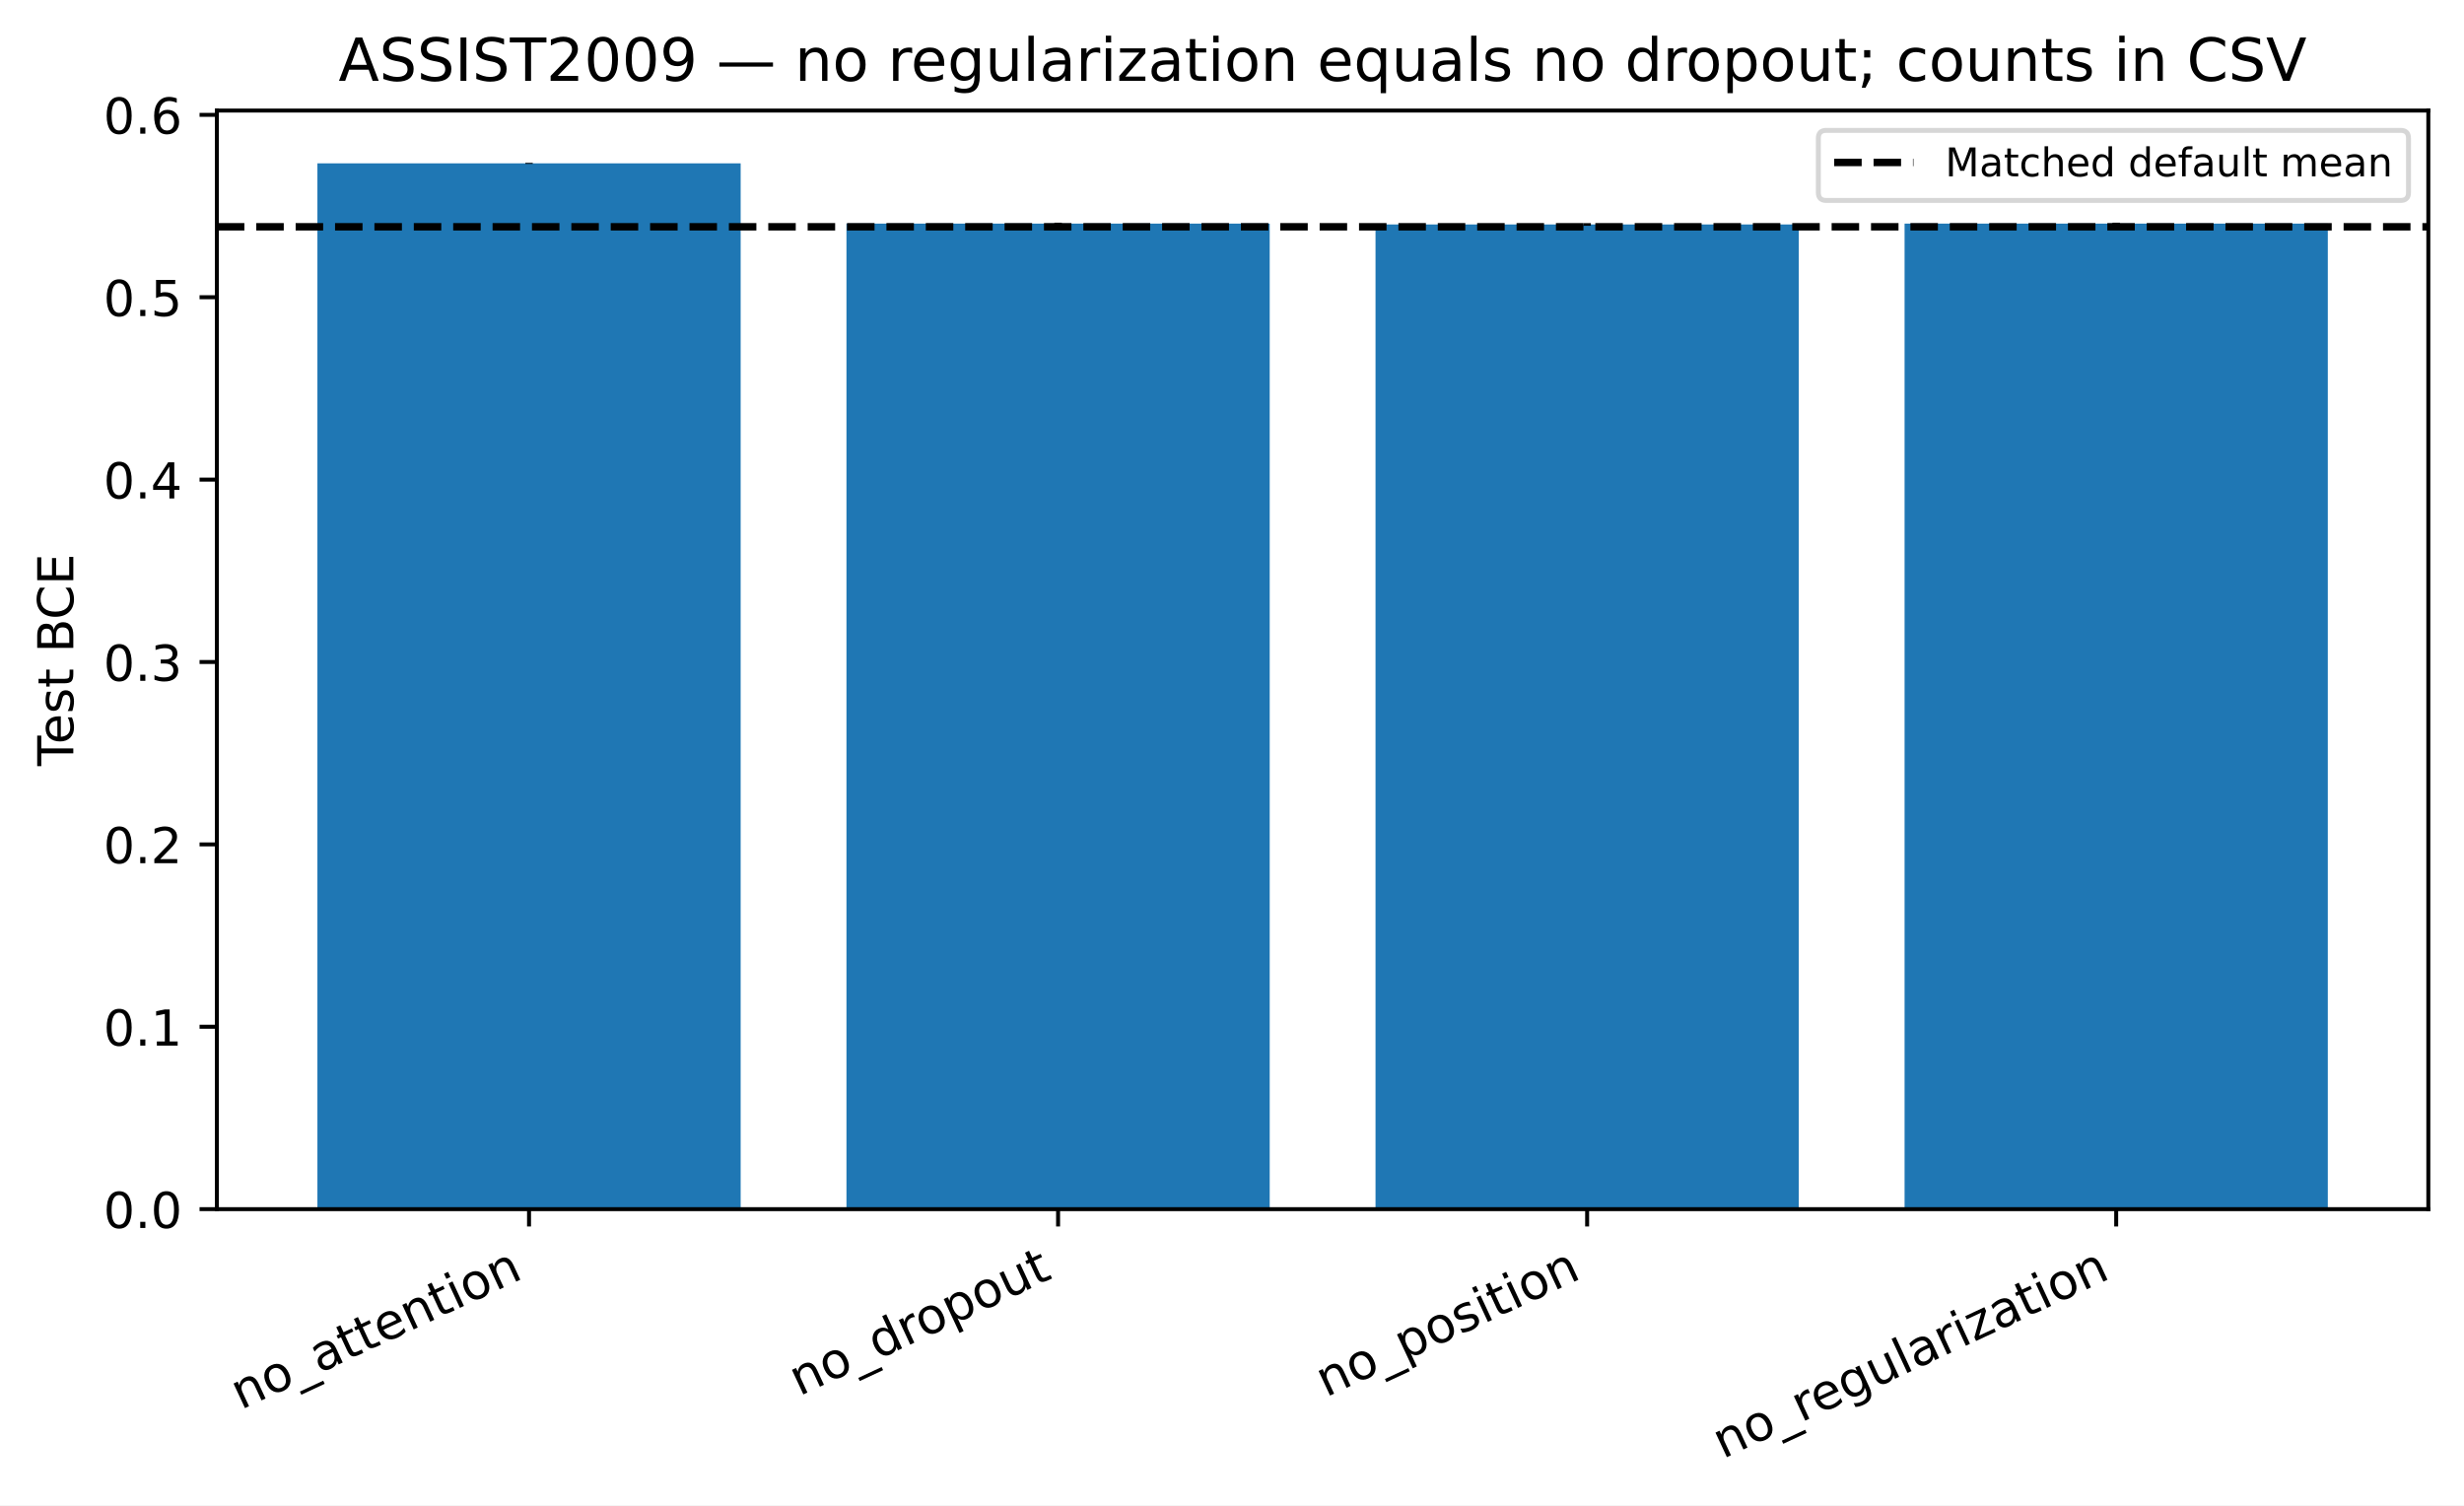
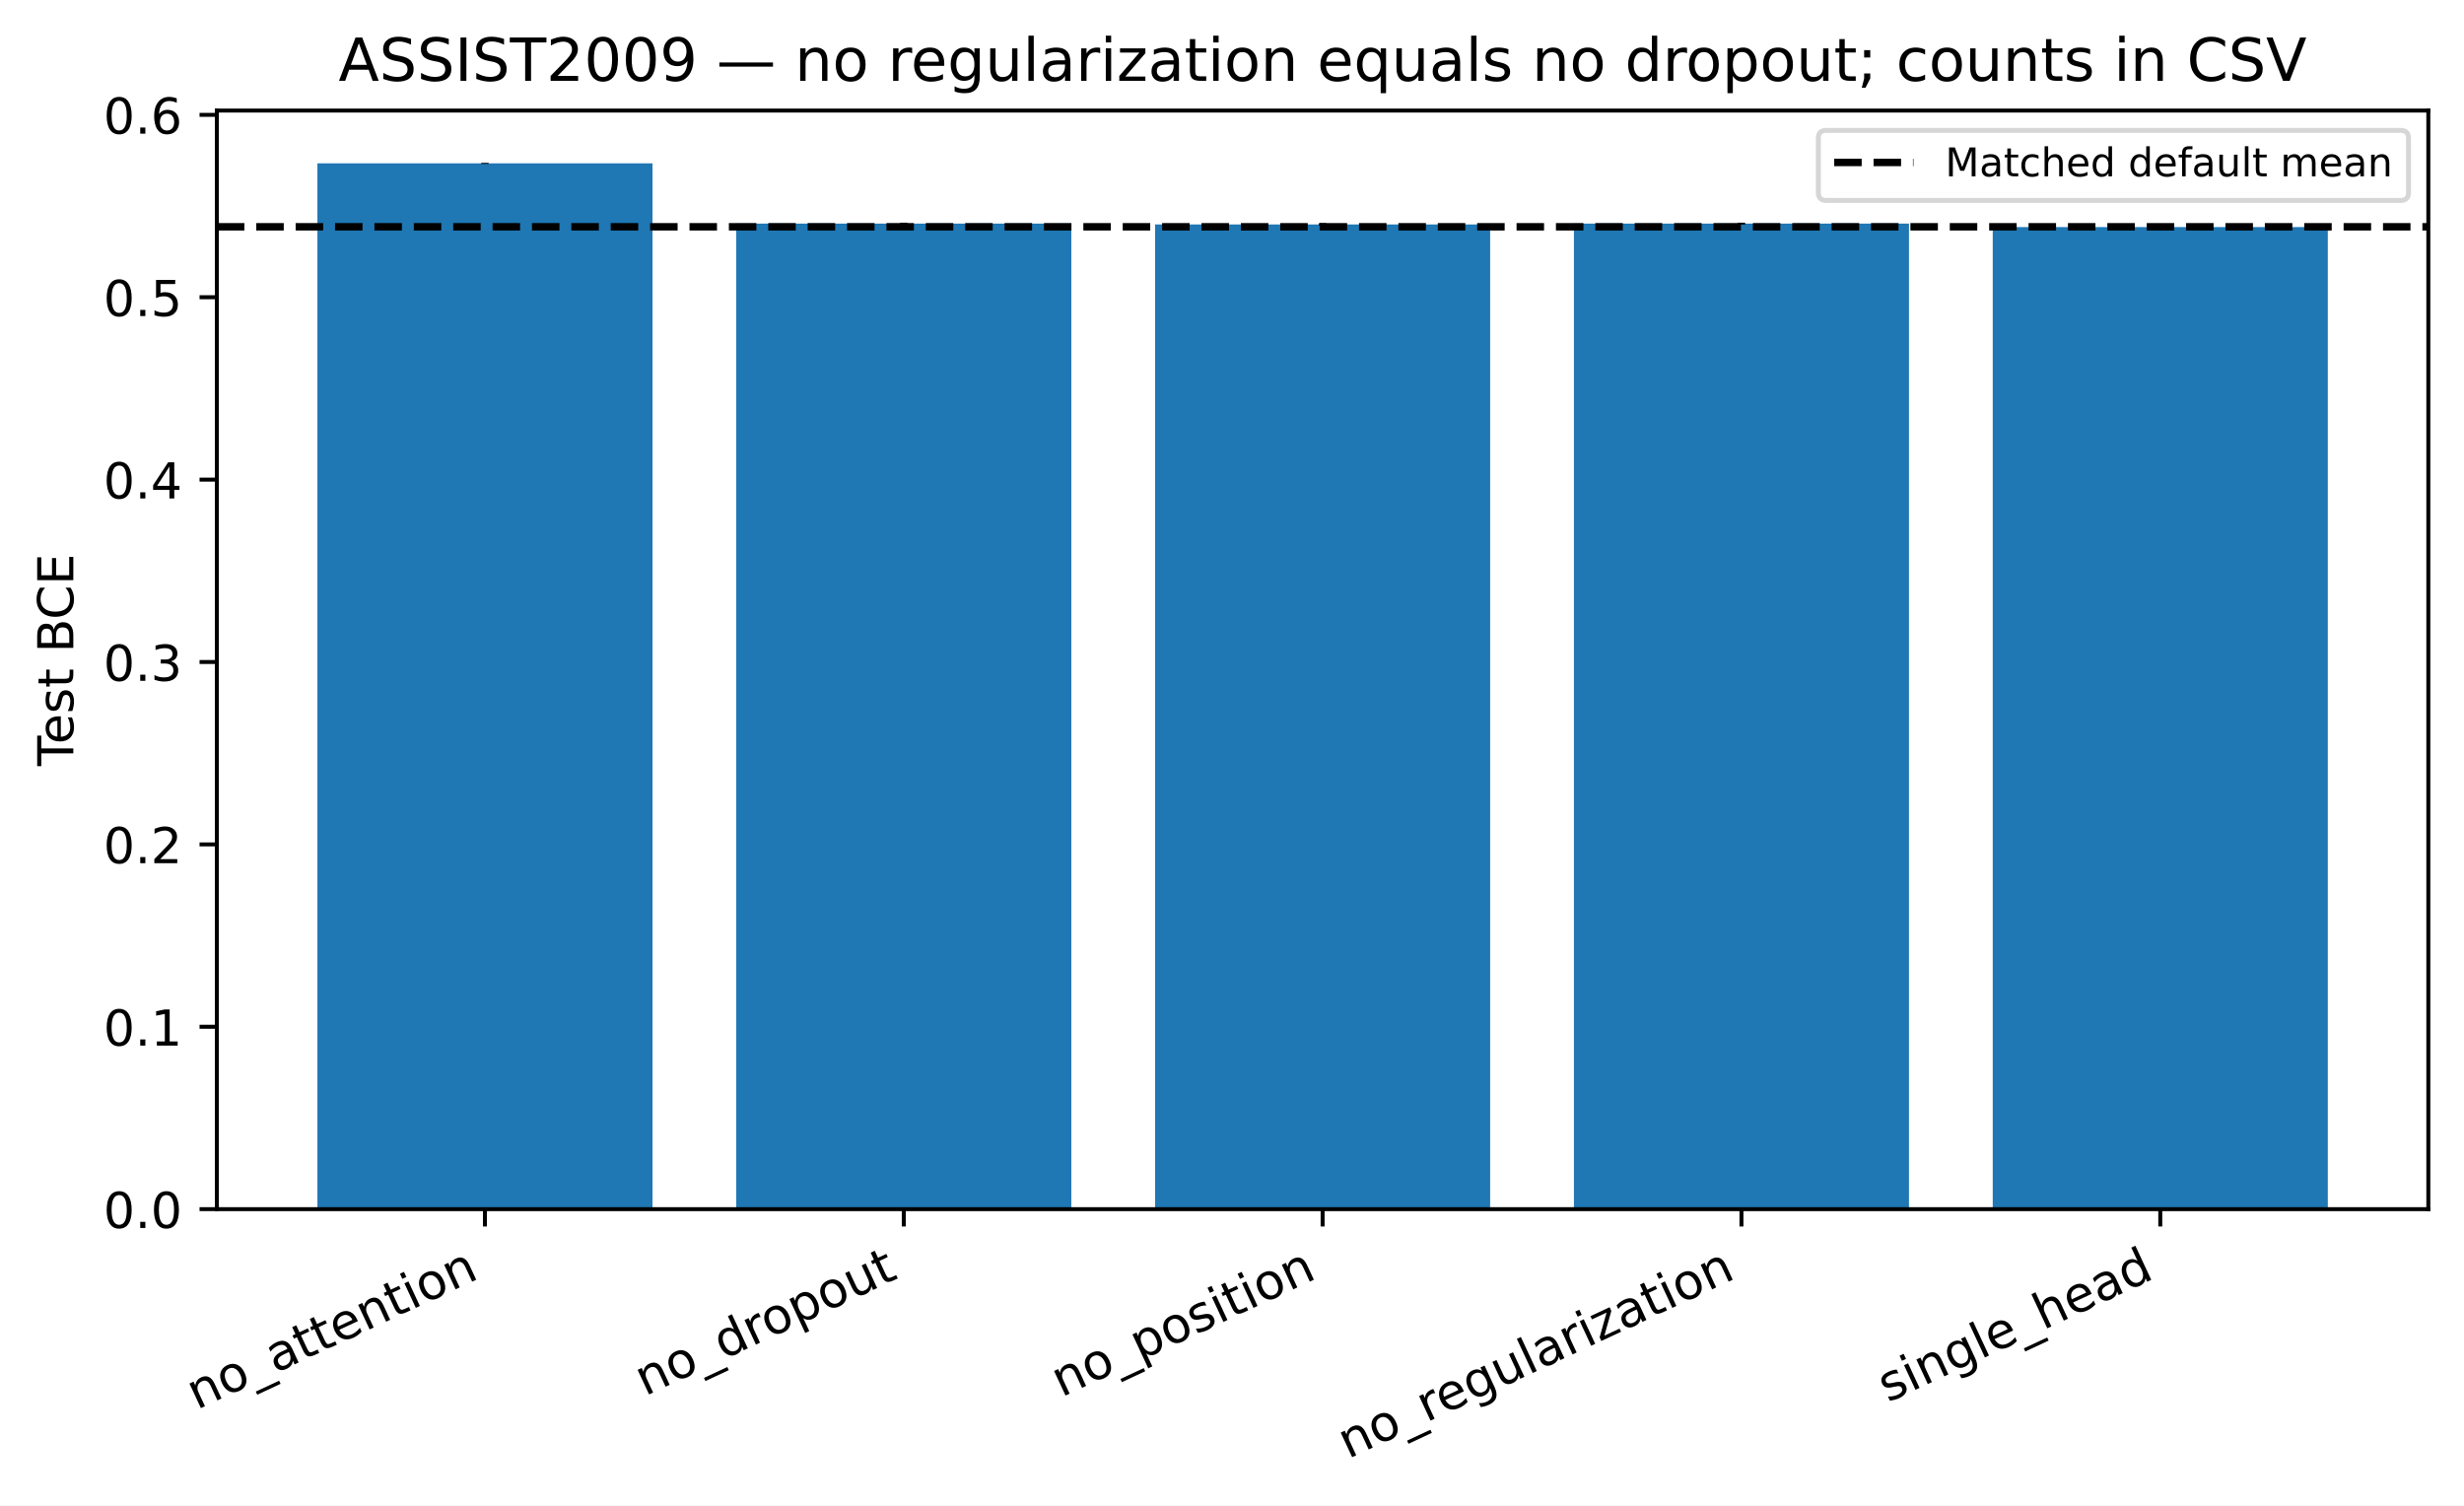
<svg xmlns="http://www.w3.org/2000/svg" xmlns:xlink="http://www.w3.org/1999/xlink" width="497.381pt" height="303.861pt" viewBox="0 0 497.381 303.861" version="1.1">
  <defs>
    <style type="text/css">*{stroke-linejoin: round; stroke-linecap: butt}</style>
  </defs>
  <g id="figure_1">
    <g id="patch_1">
      <path d="M 0 303.861  L 497.381 303.861  L 497.381 0  L 0 0  z " style="fill: #ffffff" />
    </g>
    <g id="axes_1">
      <g id="patch_2">
        <path d="M 43.781 244.078  L 490.181 244.078  L 490.181 22.318  L 43.781 22.318  z " style="fill: #ffffff" />
      </g>
      <g id="patch_3">
-         <path d="M 64.072 244.078  L 149.508 244.078  L 149.508 32.977  L 64.072 32.977  z " clip-path="url(#p33a4179ce0)" style="fill: #1f77b4" />
+         <path d="M 64.072 244.078  L 131.709 244.078  L 131.709 32.977  L 64.072 32.977  z " clip-path="url(#p3f4af7d27f)" style="fill: #1f77b4" />
      </g>
      <g id="patch_4">
-         <path d="M 170.866 244.078  L 256.302 244.078  L 256.302 45.142  L 170.866 45.142  z " clip-path="url(#p33a4179ce0)" style="fill: #1f77b4" />
+         <path d="M 148.618 244.078  L 216.254 244.078  L 216.254 45.142  L 148.618 45.142  z " clip-path="url(#p3f4af7d27f)" style="fill: #1f77b4" />
      </g>
      <g id="patch_5">
-         <path d="M 277.661 244.078  L 363.096 244.078  L 363.096 45.308  L 277.661 45.308  z " clip-path="url(#p33a4179ce0)" style="fill: #1f77b4" />
+         <path d="M 233.163 244.078  L 300.799 244.078  L 300.799 45.308  L 233.163 45.308  z " clip-path="url(#p3f4af7d27f)" style="fill: #1f77b4" />
      </g>
      <g id="patch_6">
-         <path d="M 384.455 244.078  L 469.89 244.078  L 469.89 45.142  L 384.455 45.142  z " clip-path="url(#p33a4179ce0)" style="fill: #1f77b4" />
+         <path d="M 317.709 244.078  L 385.345 244.078  L 385.345 45.142  L 317.709 45.142  z " clip-path="url(#p3f4af7d27f)" style="fill: #1f77b4" />
+       </g>
+       <g id="patch_7">
+         <path d="M 402.254 244.078  L 469.89 244.078  L 469.89 45.837  L 402.254 45.837  z " clip-path="url(#p3f4af7d27f)" style="fill: #1f77b4" />
      </g>
      <g id="matplotlib.axis_1">
        <g id="xtick_1">
          <g id="line2d_1">
            <defs>
-               <path id="m34bb15cbe8" d="M 0 0  L 0 3.5  " style="stroke: #000000; stroke-width: 0.8" />
+               <path id="md84e31c996" d="M 0 0  L 0 3.5  " style="stroke: #000000; stroke-width: 0.8" />
            </defs>
            <g>
-               <use xlink:href="#m34bb15cbe8" x="106.79" y="244.078" style="stroke: #000000; stroke-width: 0.8" />
+               <use xlink:href="#md84e31c996" x="97.89" y="244.078" style="stroke: #000000; stroke-width: 0.8" />
            </g>
          </g>
          <g id="text_1">
-             <g transform="translate(48.63229 284.6193) rotate(-25) scale(0.1 -0.1)">
+             <g transform="translate(39.73277 284.6193) rotate(-25) scale(0.1 -0.1)">
              <defs>
                <path id="DejaVuSans-6e" d="M 3513 2113  L 3513 0  L 2938 0  L 2938 2094  Q 2938 2591 2744 2837  Q 2550 3084 2163 3084  Q 1697 3084 1428 2787  Q 1159 2491 1159 1978  L 1159 0  L 581 0  L 581 3500  L 1159 3500  L 1159 2956  Q 1366 3272 1645 3428  Q 1925 3584 2291 3584  Q 2894 3584 3203 3211  Q 3513 2838 3513 2113  z " transform="scale(0.015625)" />
                <path id="DejaVuSans-6f" d="M 1959 3097  Q 1497 3097 1228 2736  Q 959 2375 959 1747  Q 959 1119 1226 758  Q 1494 397 1959 397  Q 2419 397 2687 759  Q 2956 1122 2956 1747  Q 2956 2369 2687 2733  Q 2419 3097 1959 3097  z M 1959 3584  Q 2709 3584 3137 3096  Q 3566 2609 3566 1747  Q 3566 888 3137 398  Q 2709 -91 1959 -91  Q 1206 -91 779 398  Q 353 888 353 1747  Q 353 2609 779 3096  Q 1206 3584 1959 3584  z " transform="scale(0.015625)" />
                <path id="DejaVuSans-5f" d="M 3263 -1063  L 3263 -1509  L -63 -1509  L -63 -1063  L 3263 -1063  z " transform="scale(0.015625)" />
                <path id="DejaVuSans-61" d="M 2194 1759  Q 1497 1759 1228 1600  Q 959 1441 959 1056  Q 959 750 1161 570  Q 1363 391 1709 391  Q 2188 391 2477 730  Q 2766 1069 2766 1631  L 2766 1759  L 2194 1759  z M 3341 1997  L 3341 0  L 2766 0  L 2766 531  Q 2569 213 2275 61  Q 1981 -91 1556 -91  Q 1019 -91 701 211  Q 384 513 384 1019  Q 384 1609 779 1909  Q 1175 2209 1959 2209  L 2766 2209  L 2766 2266  Q 2766 2663 2505 2880  Q 2244 3097 1772 3097  Q 1472 3097 1187 3025  Q 903 2953 641 2809  L 641 3341  Q 956 3463 1253 3523  Q 1550 3584 1831 3584  Q 2591 3584 2966 3190  Q 3341 2797 3341 1997  z " transform="scale(0.015625)" />
                <path id="DejaVuSans-74" d="M 1172 4494  L 1172 3500  L 2356 3500  L 2356 3053  L 1172 3053  L 1172 1153  Q 1172 725 1289 603  Q 1406 481 1766 481  L 2356 481  L 2356 0  L 1766 0  Q 1100 0 847 248  Q 594 497 594 1153  L 594 3053  L 172 3053  L 172 3500  L 594 3500  L 594 4494  L 1172 4494  z " transform="scale(0.015625)" />
                <path id="DejaVuSans-65" d="M 3597 1894  L 3597 1613  L 953 1613  Q 991 1019 1311 708  Q 1631 397 2203 397  Q 2534 397 2845 478  Q 3156 559 3463 722  L 3463 178  Q 3153 47 2828 -22  Q 2503 -91 2169 -91  Q 1331 -91 842 396  Q 353 884 353 1716  Q 353 2575 817 3079  Q 1281 3584 2069 3584  Q 2775 3584 3186 3129  Q 3597 2675 3597 1894  z M 3022 2063  Q 3016 2534 2758 2815  Q 2500 3097 2075 3097  Q 1594 3097 1305 2825  Q 1016 2553 972 2059  L 3022 2063  z " transform="scale(0.015625)" />
                <path id="DejaVuSans-69" d="M 603 3500  L 1178 3500  L 1178 0  L 603 0  L 603 3500  z M 603 4863  L 1178 4863  L 1178 4134  L 603 4134  L 603 4863  z " transform="scale(0.015625)" />
              </defs>
              <use xlink:href="#DejaVuSans-6e" />
              <use xlink:href="#DejaVuSans-6f" x="63.379" />
              <use xlink:href="#DejaVuSans-5f" x="124.561" />
              <use xlink:href="#DejaVuSans-61" x="174.561" />
              <use xlink:href="#DejaVuSans-74" x="235.84" />
              <use xlink:href="#DejaVuSans-74" x="275.049" />
              <use xlink:href="#DejaVuSans-65" x="314.258" />
              <use xlink:href="#DejaVuSans-6e" x="375.781" />
              <use xlink:href="#DejaVuSans-74" x="439.16" />
              <use xlink:href="#DejaVuSans-69" x="478.369" />
              <use xlink:href="#DejaVuSans-6f" x="506.152" />
              <use xlink:href="#DejaVuSans-6e" x="567.334" />
            </g>
          </g>
        </g>
        <g id="xtick_2">
          <g id="line2d_2">
            <g>
-               <use xlink:href="#m34bb15cbe8" x="213.584" y="244.078" style="stroke: #000000; stroke-width: 0.8" />
+               <use xlink:href="#md84e31c996" x="182.436" y="244.078" style="stroke: #000000; stroke-width: 0.8" />
            </g>
          </g>
          <g id="text_2">
-             <g transform="translate(161.3501 281.8571) rotate(-25) scale(0.1 -0.1)">
+             <g transform="translate(130.2018 281.8571) rotate(-25) scale(0.1 -0.1)">
              <defs>
                <path id="DejaVuSans-64" d="M 2906 2969  L 2906 4863  L 3481 4863  L 3481 0  L 2906 0  L 2906 525  Q 2725 213 2448 61  Q 2172 -91 1784 -91  Q 1150 -91 751 415  Q 353 922 353 1747  Q 353 2572 751 3078  Q 1150 3584 1784 3584  Q 2172 3584 2448 3432  Q 2725 3281 2906 2969  z M 947 1747  Q 947 1113 1208 752  Q 1469 391 1925 391  Q 2381 391 2643 752  Q 2906 1113 2906 1747  Q 2906 2381 2643 2742  Q 2381 3103 1925 3103  Q 1469 3103 1208 2742  Q 947 2381 947 1747  z " transform="scale(0.015625)" />
                <path id="DejaVuSans-72" d="M 2631 2963  Q 2534 3019 2420 3045  Q 2306 3072 2169 3072  Q 1681 3072 1420 2755  Q 1159 2438 1159 1844  L 1159 0  L 581 0  L 581 3500  L 1159 3500  L 1159 2956  Q 1341 3275 1631 3429  Q 1922 3584 2338 3584  Q 2397 3584 2469 3576  Q 2541 3569 2628 3553  L 2631 2963  z " transform="scale(0.015625)" />
                <path id="DejaVuSans-70" d="M 1159 525  L 1159 -1331  L 581 -1331  L 581 3500  L 1159 3500  L 1159 2969  Q 1341 3281 1617 3432  Q 1894 3584 2278 3584  Q 2916 3584 3314 3078  Q 3713 2572 3713 1747  Q 3713 922 3314 415  Q 2916 -91 2278 -91  Q 1894 -91 1617 61  Q 1341 213 1159 525  z M 3116 1747  Q 3116 2381 2855 2742  Q 2594 3103 2138 3103  Q 1681 3103 1420 2742  Q 1159 2381 1159 1747  Q 1159 1113 1420 752  Q 1681 391 2138 391  Q 2594 391 2855 752  Q 3116 1113 3116 1747  z " transform="scale(0.015625)" />
                <path id="DejaVuSans-75" d="M 544 1381  L 544 3500  L 1119 3500  L 1119 1403  Q 1119 906 1312 657  Q 1506 409 1894 409  Q 2359 409 2629 706  Q 2900 1003 2900 1516  L 2900 3500  L 3475 3500  L 3475 0  L 2900 0  L 2900 538  Q 2691 219 2414 64  Q 2138 -91 1772 -91  Q 1169 -91 856 284  Q 544 659 544 1381  z M 1991 3584  L 1991 3584  z " transform="scale(0.015625)" />
              </defs>
              <use xlink:href="#DejaVuSans-6e" />
              <use xlink:href="#DejaVuSans-6f" x="63.379" />
              <use xlink:href="#DejaVuSans-5f" x="124.561" />
              <use xlink:href="#DejaVuSans-64" x="174.561" />
              <use xlink:href="#DejaVuSans-72" x="238.037" />
              <use xlink:href="#DejaVuSans-6f" x="276.9" />
              <use xlink:href="#DejaVuSans-70" x="338.082" />
              <use xlink:href="#DejaVuSans-6f" x="401.559" />
              <use xlink:href="#DejaVuSans-75" x="462.74" />
              <use xlink:href="#DejaVuSans-74" x="526.119" />
            </g>
          </g>
        </g>
        <g id="xtick_3">
          <g id="line2d_3">
            <g>
-               <use xlink:href="#m34bb15cbe8" x="320.378" y="244.078" style="stroke: #000000; stroke-width: 0.8" />
+               <use xlink:href="#md84e31c996" x="266.981" y="244.078" style="stroke: #000000; stroke-width: 0.8" />
            </g>
          </g>
          <g id="text_3">
-             <g transform="translate(267.6629 282.0816) rotate(-25) scale(0.1 -0.1)">
+             <g transform="translate(214.2658 282.0816) rotate(-25) scale(0.1 -0.1)">
              <defs>
                <path id="DejaVuSans-73" d="M 2834 3397  L 2834 2853  Q 2591 2978 2328 3040  Q 2066 3103 1784 3103  Q 1356 3103 1142 2972  Q 928 2841 928 2578  Q 928 2378 1081 2264  Q 1234 2150 1697 2047  L 1894 2003  Q 2506 1872 2764 1633  Q 3022 1394 3022 966  Q 3022 478 2636 193  Q 2250 -91 1575 -91  Q 1294 -91 989 -36  Q 684 19 347 128  L 347 722  Q 666 556 975 473  Q 1284 391 1588 391  Q 1994 391 2212 530  Q 2431 669 2431 922  Q 2431 1156 2273 1281  Q 2116 1406 1581 1522  L 1381 1569  Q 847 1681 609 1914  Q 372 2147 372 2553  Q 372 3047 722 3315  Q 1072 3584 1716 3584  Q 2034 3584 2315 3537  Q 2597 3491 2834 3397  z " transform="scale(0.015625)" />
              </defs>
              <use xlink:href="#DejaVuSans-6e" />
              <use xlink:href="#DejaVuSans-6f" x="63.379" />
              <use xlink:href="#DejaVuSans-5f" x="124.561" />
              <use xlink:href="#DejaVuSans-70" x="174.561" />
              <use xlink:href="#DejaVuSans-6f" x="238.037" />
              <use xlink:href="#DejaVuSans-73" x="299.219" />
              <use xlink:href="#DejaVuSans-69" x="351.318" />
              <use xlink:href="#DejaVuSans-74" x="379.102" />
              <use xlink:href="#DejaVuSans-69" x="418.311" />
              <use xlink:href="#DejaVuSans-6f" x="446.094" />
              <use xlink:href="#DejaVuSans-6e" x="507.275" />
            </g>
          </g>
        </g>
        <g id="xtick_4">
          <g id="line2d_4">
            <g>
-               <use xlink:href="#m34bb15cbe8" x="427.173" y="244.078" style="stroke: #000000; stroke-width: 0.8" />
+               <use xlink:href="#md84e31c996" x="351.527" y="244.078" style="stroke: #000000; stroke-width: 0.8" />
            </g>
          </g>
          <g id="text_4">
-             <g transform="translate(347.7735 294.5244) rotate(-25) scale(0.1 -0.1)">
+             <g transform="translate(272.1275 294.5244) rotate(-25) scale(0.1 -0.1)">
              <defs>
                <path id="DejaVuSans-67" d="M 2906 1791  Q 2906 2416 2648 2759  Q 2391 3103 1925 3103  Q 1463 3103 1205 2759  Q 947 2416 947 1791  Q 947 1169 1205 825  Q 1463 481 1925 481  Q 2391 481 2648 825  Q 2906 1169 2906 1791  z M 3481 434  Q 3481 -459 3084 -895  Q 2688 -1331 1869 -1331  Q 1566 -1331 1297 -1286  Q 1028 -1241 775 -1147  L 775 -588  Q 1028 -725 1275 -790  Q 1522 -856 1778 -856  Q 2344 -856 2625 -561  Q 2906 -266 2906 331  L 2906 616  Q 2728 306 2450 153  Q 2172 0 1784 0  Q 1141 0 747 490  Q 353 981 353 1791  Q 353 2603 747 3093  Q 1141 3584 1784 3584  Q 2172 3584 2450 3431  Q 2728 3278 2906 2969  L 2906 3500  L 3481 3500  L 3481 434  z " transform="scale(0.015625)" />
                <path id="DejaVuSans-6c" d="M 603 4863  L 1178 4863  L 1178 0  L 603 0  L 603 4863  z " transform="scale(0.015625)" />
                <path id="DejaVuSans-7a" d="M 353 3500  L 3084 3500  L 3084 2975  L 922 459  L 3084 459  L 3084 0  L 275 0  L 275 525  L 2438 3041  L 353 3041  L 353 3500  z " transform="scale(0.015625)" />
              </defs>
              <use xlink:href="#DejaVuSans-6e" />
              <use xlink:href="#DejaVuSans-6f" x="63.379" />
              <use xlink:href="#DejaVuSans-5f" x="124.561" />
              <use xlink:href="#DejaVuSans-72" x="174.561" />
              <use xlink:href="#DejaVuSans-65" x="213.424" />
              <use xlink:href="#DejaVuSans-67" x="274.947" />
              <use xlink:href="#DejaVuSans-75" x="338.424" />
              <use xlink:href="#DejaVuSans-6c" x="401.803" />
              <use xlink:href="#DejaVuSans-61" x="429.586" />
              <use xlink:href="#DejaVuSans-72" x="490.865" />
              <use xlink:href="#DejaVuSans-69" x="531.979" />
              <use xlink:href="#DejaVuSans-7a" x="559.762" />
              <use xlink:href="#DejaVuSans-61" x="612.252" />
              <use xlink:href="#DejaVuSans-74" x="673.531" />
              <use xlink:href="#DejaVuSans-69" x="712.74" />
              <use xlink:href="#DejaVuSans-6f" x="740.523" />
              <use xlink:href="#DejaVuSans-6e" x="801.705" />
            </g>
          </g>
        </g>
+         <g id="xtick_5">
+           <g id="line2d_5">
+             <g>
+               <use xlink:href="#md84e31c996" x="436.072" y="244.078" style="stroke: #000000; stroke-width: 0.8" />
+             </g>
+           </g>
+           <g id="text_5">
+             <g transform="translate(381.0852 283.1408) rotate(-25) scale(0.1 -0.1)">
+               <defs>
+                 <path id="DejaVuSans-68" d="M 3513 2113  L 3513 0  L 2938 0  L 2938 2094  Q 2938 2591 2744 2837  Q 2550 3084 2163 3084  Q 1697 3084 1428 2787  Q 1159 2491 1159 1978  L 1159 0  L 581 0  L 581 4863  L 1159 4863  L 1159 2956  Q 1366 3272 1645 3428  Q 1925 3584 2291 3584  Q 2894 3584 3203 3211  Q 3513 2838 3513 2113  z " transform="scale(0.015625)" />
+               </defs>
+               <use xlink:href="#DejaVuSans-73" />
+               <use xlink:href="#DejaVuSans-69" x="52.1" />
+               <use xlink:href="#DejaVuSans-6e" x="79.883" />
+               <use xlink:href="#DejaVuSans-67" x="143.262" />
+               <use xlink:href="#DejaVuSans-6c" x="206.738" />
+               <use xlink:href="#DejaVuSans-65" x="234.521" />
+               <use xlink:href="#DejaVuSans-5f" x="296.045" />
+               <use xlink:href="#DejaVuSans-68" x="346.045" />
+               <use xlink:href="#DejaVuSans-65" x="409.424" />
+               <use xlink:href="#DejaVuSans-61" x="470.947" />
+               <use xlink:href="#DejaVuSans-64" x="532.227" />
+             </g>
+           </g>
+         </g>
      </g>
      <g id="matplotlib.axis_2">
        <g id="ytick_1">
-           <g id="line2d_5">
+           <g id="line2d_6">
            <defs>
-               <path id="m1333182849" d="M 0 0  L -3.5 0  " style="stroke: #000000; stroke-width: 0.8" />
+               <path id="m64282a04a0" d="M 0 0  L -3.5 0  " style="stroke: #000000; stroke-width: 0.8" />
            </defs>
            <g>
-               <use xlink:href="#m1333182849" x="43.781" y="244.078" style="stroke: #000000; stroke-width: 0.8" />
-             </g>
-           </g>
-           <g id="text_5">
+               <use xlink:href="#m64282a04a0" x="43.781" y="244.078" style="stroke: #000000; stroke-width: 0.8" />
+             </g>
+           </g>
+           <g id="text_6">
            <g transform="translate(20.87813 247.8773) scale(0.1 -0.1)">
              <defs>
                <path id="DejaVuSans-30" d="M 2034 4250  Q 1547 4250 1301 3770  Q 1056 3291 1056 2328  Q 1056 1369 1301 889  Q 1547 409 2034 409  Q 2525 409 2770 889  Q 3016 1369 3016 2328  Q 3016 3291 2770 3770  Q 2525 4250 2034 4250  z M 2034 4750  Q 2819 4750 3233 4129  Q 3647 3509 3647 2328  Q 3647 1150 3233 529  Q 2819 -91 2034 -91  Q 1250 -91 836 529  Q 422 1150 422 2328  Q 422 3509 836 4129  Q 1250 4750 2034 4750  z " transform="scale(0.015625)" />
                <path id="DejaVuSans-2e" d="M 684 794  L 1344 794  L 1344 0  L 684 0  L 684 794  z " transform="scale(0.015625)" />
              </defs>
              <use xlink:href="#DejaVuSans-30" />
              <use xlink:href="#DejaVuSans-2e" x="63.623" />
              <use xlink:href="#DejaVuSans-30" x="95.41" />
            </g>
          </g>
        </g>
        <g id="ytick_2">
-           <g id="line2d_6">
-             <g>
-               <use xlink:href="#m1333182849" x="43.781" y="207.262" style="stroke: #000000; stroke-width: 0.8" />
-             </g>
-           </g>
-           <g id="text_6">
+           <g id="line2d_7">
+             <g>
+               <use xlink:href="#m64282a04a0" x="43.781" y="207.262" style="stroke: #000000; stroke-width: 0.8" />
+             </g>
+           </g>
+           <g id="text_7">
            <g transform="translate(20.87813 211.0616) scale(0.1 -0.1)">
              <defs>
                <path id="DejaVuSans-31" d="M 794 531  L 1825 531  L 1825 4091  L 703 3866  L 703 4441  L 1819 4666  L 2450 4666  L 2450 531  L 3481 531  L 3481 0  L 794 0  L 794 531  z " transform="scale(0.015625)" />
              </defs>
              <use xlink:href="#DejaVuSans-30" />
              <use xlink:href="#DejaVuSans-2e" x="63.623" />
              <use xlink:href="#DejaVuSans-31" x="95.41" />
            </g>
          </g>
        </g>
        <g id="ytick_3">
-           <g id="line2d_7">
-             <g>
-               <use xlink:href="#m1333182849" x="43.781" y="170.447" style="stroke: #000000; stroke-width: 0.8" />
-             </g>
-           </g>
-           <g id="text_7">
+           <g id="line2d_8">
+             <g>
+               <use xlink:href="#m64282a04a0" x="43.781" y="170.447" style="stroke: #000000; stroke-width: 0.8" />
+             </g>
+           </g>
+           <g id="text_8">
            <g transform="translate(20.87813 174.2459) scale(0.1 -0.1)">
              <defs>
                <path id="DejaVuSans-32" d="M 1228 531  L 3431 531  L 3431 0  L 469 0  L 469 531  Q 828 903 1448 1529  Q 2069 2156 2228 2338  Q 2531 2678 2651 2914  Q 2772 3150 2772 3378  Q 2772 3750 2511 3984  Q 2250 4219 1831 4219  Q 1534 4219 1204 4116  Q 875 4013 500 3803  L 500 4441  Q 881 4594 1212 4672  Q 1544 4750 1819 4750  Q 2544 4750 2975 4387  Q 3406 4025 3406 3419  Q 3406 3131 3298 2873  Q 3191 2616 2906 2266  Q 2828 2175 2409 1742  Q 1991 1309 1228 531  z " transform="scale(0.015625)" />
              </defs>
              <use xlink:href="#DejaVuSans-30" />
              <use xlink:href="#DejaVuSans-2e" x="63.623" />
              <use xlink:href="#DejaVuSans-32" x="95.41" />
            </g>
          </g>
        </g>
        <g id="ytick_4">
-           <g id="line2d_8">
-             <g>
-               <use xlink:href="#m1333182849" x="43.781" y="133.631" style="stroke: #000000; stroke-width: 0.8" />
-             </g>
-           </g>
-           <g id="text_8">
+           <g id="line2d_9">
+             <g>
+               <use xlink:href="#m64282a04a0" x="43.781" y="133.631" style="stroke: #000000; stroke-width: 0.8" />
+             </g>
+           </g>
+           <g id="text_9">
            <g transform="translate(20.87813 137.4302) scale(0.1 -0.1)">
              <defs>
                <path id="DejaVuSans-33" d="M 2597 2516  Q 3050 2419 3304 2112  Q 3559 1806 3559 1356  Q 3559 666 3084 287  Q 2609 -91 1734 -91  Q 1441 -91 1130 -33  Q 819 25 488 141  L 488 750  Q 750 597 1062 519  Q 1375 441 1716 441  Q 2309 441 2620 675  Q 2931 909 2931 1356  Q 2931 1769 2642 2001  Q 2353 2234 1838 2234  L 1294 2234  L 1294 2753  L 1863 2753  Q 2328 2753 2575 2939  Q 2822 3125 2822 3475  Q 2822 3834 2567 4026  Q 2313 4219 1838 4219  Q 1578 4219 1281 4162  Q 984 4106 628 3988  L 628 4550  Q 988 4650 1302 4700  Q 1616 4750 1894 4750  Q 2613 4750 3031 4423  Q 3450 4097 3450 3541  Q 3450 3153 3228 2886  Q 3006 2619 2597 2516  z " transform="scale(0.015625)" />
              </defs>
              <use xlink:href="#DejaVuSans-30" />
              <use xlink:href="#DejaVuSans-2e" x="63.623" />
              <use xlink:href="#DejaVuSans-33" x="95.41" />
            </g>
          </g>
        </g>
        <g id="ytick_5">
-           <g id="line2d_9">
-             <g>
-               <use xlink:href="#m1333182849" x="43.781" y="96.815" style="stroke: #000000; stroke-width: 0.8" />
-             </g>
-           </g>
-           <g id="text_9">
+           <g id="line2d_10">
+             <g>
+               <use xlink:href="#m64282a04a0" x="43.781" y="96.815" style="stroke: #000000; stroke-width: 0.8" />
+             </g>
+           </g>
+           <g id="text_10">
            <g transform="translate(20.87813 100.6145) scale(0.1 -0.1)">
              <defs>
                <path id="DejaVuSans-34" d="M 2419 4116  L 825 1625  L 2419 1625  L 2419 4116  z M 2253 4666  L 3047 4666  L 3047 1625  L 3713 1625  L 3713 1100  L 3047 1100  L 3047 0  L 2419 0  L 2419 1100  L 313 1100  L 313 1709  L 2253 4666  z " transform="scale(0.015625)" />
              </defs>
              <use xlink:href="#DejaVuSans-30" />
              <use xlink:href="#DejaVuSans-2e" x="63.623" />
              <use xlink:href="#DejaVuSans-34" x="95.41" />
            </g>
          </g>
        </g>
        <g id="ytick_6">
-           <g id="line2d_10">
-             <g>
-               <use xlink:href="#m1333182849" x="43.781" y="60" style="stroke: #000000; stroke-width: 0.8" />
-             </g>
-           </g>
-           <g id="text_10">
+           <g id="line2d_11">
+             <g>
+               <use xlink:href="#m64282a04a0" x="43.781" y="60" style="stroke: #000000; stroke-width: 0.8" />
+             </g>
+           </g>
+           <g id="text_11">
            <g transform="translate(20.87813 63.79883) scale(0.1 -0.1)">
              <defs>
                <path id="DejaVuSans-35" d="M 691 4666  L 3169 4666  L 3169 4134  L 1269 4134  L 1269 2991  Q 1406 3038 1543 3061  Q 1681 3084 1819 3084  Q 2600 3084 3056 2656  Q 3513 2228 3513 1497  Q 3513 744 3044 326  Q 2575 -91 1722 -91  Q 1428 -91 1123 -41  Q 819 9 494 109  L 494 744  Q 775 591 1075 516  Q 1375 441 1709 441  Q 2250 441 2565 725  Q 2881 1009 2881 1497  Q 2881 1984 2565 2268  Q 2250 2553 1709 2553  Q 1456 2553 1204 2497  Q 953 2441 691 2322  L 691 4666  z " transform="scale(0.015625)" />
              </defs>
              <use xlink:href="#DejaVuSans-30" />
              <use xlink:href="#DejaVuSans-2e" x="63.623" />
              <use xlink:href="#DejaVuSans-35" x="95.41" />
            </g>
          </g>
        </g>
        <g id="ytick_7">
-           <g id="line2d_11">
-             <g>
-               <use xlink:href="#m1333182849" x="43.781" y="23.184" style="stroke: #000000; stroke-width: 0.8" />
-             </g>
-           </g>
-           <g id="text_11">
+           <g id="line2d_12">
+             <g>
+               <use xlink:href="#m64282a04a0" x="43.781" y="23.184" style="stroke: #000000; stroke-width: 0.8" />
+             </g>
+           </g>
+           <g id="text_12">
            <g transform="translate(20.87813 26.98312) scale(0.1 -0.1)">
              <defs>
                <path id="DejaVuSans-36" d="M 2113 2584  Q 1688 2584 1439 2293  Q 1191 2003 1191 1497  Q 1191 994 1439 701  Q 1688 409 2113 409  Q 2538 409 2786 701  Q 3034 994 3034 1497  Q 3034 2003 2786 2293  Q 2538 2584 2113 2584  z M 3366 4563  L 3366 3988  Q 3128 4100 2886 4159  Q 2644 4219 2406 4219  Q 1781 4219 1451 3797  Q 1122 3375 1075 2522  Q 1259 2794 1537 2939  Q 1816 3084 2150 3084  Q 2853 3084 3261 2657  Q 3669 2231 3669 1497  Q 3669 778 3244 343  Q 2819 -91 2113 -91  Q 1303 -91 875 529  Q 447 1150 447 2328  Q 447 3434 972 4092  Q 1497 4750 2381 4750  Q 2619 4750 2861 4703  Q 3103 4656 3366 4563  z " transform="scale(0.015625)" />
              </defs>
              <use xlink:href="#DejaVuSans-30" />
              <use xlink:href="#DejaVuSans-2e" x="63.623" />
              <use xlink:href="#DejaVuSans-36" x="95.41" />
            </g>
          </g>
        </g>
-         <g id="text_12">
+         <g id="text_13">
          <g transform="translate(14.79844 154.6262) rotate(-90) scale(0.1 -0.1)">
            <defs>
              <path id="DejaVuSans-54" d="M -19 4666  L 3928 4666  L 3928 4134  L 2272 4134  L 2272 0  L 1638 0  L 1638 4134  L -19 4134  L -19 4666  z " transform="scale(0.015625)" />
              <path id="DejaVuSans-20" transform="scale(0.015625)" />
              <path id="DejaVuSans-42" d="M 1259 2228  L 1259 519  L 2272 519  Q 2781 519 3026 730  Q 3272 941 3272 1375  Q 3272 1813 3026 2020  Q 2781 2228 2272 2228  L 1259 2228  z M 1259 4147  L 1259 2741  L 2194 2741  Q 2656 2741 2882 2914  Q 3109 3088 3109 3444  Q 3109 3797 2882 3972  Q 2656 4147 2194 4147  L 1259 4147  z M 628 4666  L 2241 4666  Q 2963 4666 3353 4366  Q 3744 4066 3744 3513  Q 3744 3084 3544 2831  Q 3344 2578 2956 2516  Q 3422 2416 3680 2098  Q 3938 1781 3938 1306  Q 3938 681 3513 340  Q 3088 0 2303 0  L 628 0  L 628 4666  z " transform="scale(0.015625)" />
              <path id="DejaVuSans-43" d="M 4122 4306  L 4122 3641  Q 3803 3938 3442 4084  Q 3081 4231 2675 4231  Q 1875 4231 1450 3742  Q 1025 3253 1025 2328  Q 1025 1406 1450 917  Q 1875 428 2675 428  Q 3081 428 3442 575  Q 3803 722 4122 1019  L 4122 359  Q 3791 134 3420 21  Q 3050 -91 2638 -91  Q 1578 -91 968 557  Q 359 1206 359 2328  Q 359 3453 968 4101  Q 1578 4750 2638 4750  Q 3056 4750 3426 4639  Q 3797 4528 4122 4306  z " transform="scale(0.015625)" />
              <path id="DejaVuSans-45" d="M 628 4666  L 3578 4666  L 3578 4134  L 1259 4134  L 1259 2753  L 3481 2753  L 3481 2222  L 1259 2222  L 1259 531  L 3634 531  L 3634 0  L 628 0  L 628 4666  z " transform="scale(0.015625)" />
            </defs>
            <use xlink:href="#DejaVuSans-54" />
            <use xlink:href="#DejaVuSans-65" x="44.084" />
            <use xlink:href="#DejaVuSans-73" x="105.607" />
            <use xlink:href="#DejaVuSans-74" x="157.707" />
            <use xlink:href="#DejaVuSans-20" x="196.916" />
            <use xlink:href="#DejaVuSans-42" x="228.703" />
            <use xlink:href="#DejaVuSans-43" x="295.557" />
            <use xlink:href="#DejaVuSans-45" x="365.381" />
          </g>
        </g>
      </g>
      <g id="LineCollection_1">
-         <path d="M 106.79 33.076  L 106.79 32.878  " clip-path="url(#p33a4179ce0)" style="fill: none; stroke: #000000; stroke-width: 1.5" />
-         <path d="M 213.584 45.34  L 213.584 44.944  " clip-path="url(#p33a4179ce0)" style="fill: none; stroke: #000000; stroke-width: 1.5" />
-         <path d="M 320.378 45.575  L 320.378 45.042  " clip-path="url(#p33a4179ce0)" style="fill: none; stroke: #000000; stroke-width: 1.5" />
-         <path d="M 427.173 45.34  L 427.173 44.944  " clip-path="url(#p33a4179ce0)" style="fill: none; stroke: #000000; stroke-width: 1.5" />
-       </g>
-       <g id="line2d_12">
-         <path d="M 43.781 45.783  L 490.181 45.783  " clip-path="url(#p33a4179ce0)" style="fill: none; stroke-dasharray: 5.55,2.4; stroke-dashoffset: 0; stroke: #000000; stroke-width: 1.5" />
-       </g>
-       <g id="patch_7">
+         <path d="M 97.89 33.076  L 97.89 32.878  " clip-path="url(#p3f4af7d27f)" style="fill: none; stroke: #000000; stroke-width: 1.5" />
+         <path d="M 182.436 45.34  L 182.436 44.944  " clip-path="url(#p3f4af7d27f)" style="fill: none; stroke: #000000; stroke-width: 1.5" />
+         <path d="M 266.981 45.575  L 266.981 45.042  " clip-path="url(#p3f4af7d27f)" style="fill: none; stroke: #000000; stroke-width: 1.5" />
+         <path d="M 351.527 45.34  L 351.527 44.944  " clip-path="url(#p3f4af7d27f)" style="fill: none; stroke: #000000; stroke-width: 1.5" />
+         <path d="M 436.072 46.004  L 436.072 45.671  " clip-path="url(#p3f4af7d27f)" style="fill: none; stroke: #000000; stroke-width: 1.5" />
+       </g>
+       <g id="line2d_13">
+         <path d="M 43.781 45.783  L 490.181 45.783  " clip-path="url(#p3f4af7d27f)" style="fill: none; stroke-dasharray: 5.55,2.4; stroke-dashoffset: 0; stroke: #000000; stroke-width: 1.5" />
+       </g>
+       <g id="patch_8">
        <path d="M 43.781 244.078  L 43.781 22.318  " style="fill: none; stroke: #000000; stroke-width: 0.8; stroke-linejoin: miter; stroke-linecap: square" />
      </g>
-       <g id="patch_8">
+       <g id="patch_9">
        <path d="M 490.181 244.078  L 490.181 22.318  " style="fill: none; stroke: #000000; stroke-width: 0.8; stroke-linejoin: miter; stroke-linecap: square" />
      </g>
-       <g id="patch_9">
+       <g id="patch_10">
        <path d="M 43.781 244.078  L 490.181 244.078  " style="fill: none; stroke: #000000; stroke-width: 0.8; stroke-linejoin: miter; stroke-linecap: square" />
      </g>
-       <g id="patch_10">
+       <g id="patch_11">
        <path d="M 43.781 22.318  L 490.181 22.318  " style="fill: none; stroke: #000000; stroke-width: 0.8; stroke-linejoin: miter; stroke-linecap: square" />
      </g>
-       <g id="text_13">
+       <g id="text_14">
        <g transform="translate(68.33813 16.31812) scale(0.12 -0.12)">
          <defs>
            <path id="DejaVuSans-41" d="M 2188 4044  L 1331 1722  L 3047 1722  L 2188 4044  z M 1831 4666  L 2547 4666  L 4325 0  L 3669 0  L 3244 1197  L 1141 1197  L 716 0  L 50 0  L 1831 4666  z " transform="scale(0.015625)" />
            <path id="DejaVuSans-53" d="M 3425 4513  L 3425 3897  Q 3066 4069 2747 4153  Q 2428 4238 2131 4238  Q 1616 4238 1336 4038  Q 1056 3838 1056 3469  Q 1056 3159 1242 3001  Q 1428 2844 1947 2747  L 2328 2669  Q 3034 2534 3370 2195  Q 3706 1856 3706 1288  Q 3706 609 3251 259  Q 2797 -91 1919 -91  Q 1588 -91 1214 -16  Q 841 59 441 206  L 441 856  Q 825 641 1194 531  Q 1563 422 1919 422  Q 2459 422 2753 634  Q 3047 847 3047 1241  Q 3047 1584 2836 1778  Q 2625 1972 2144 2069  L 1759 2144  Q 1053 2284 737 2584  Q 422 2884 422 3419  Q 422 4038 858 4394  Q 1294 4750 2059 4750  Q 2388 4750 2728 4690  Q 3069 4631 3425 4513  z " transform="scale(0.015625)" />
            <path id="DejaVuSans-49" d="M 628 4666  L 1259 4666  L 1259 0  L 628 0  L 628 4666  z " transform="scale(0.015625)" />
            <path id="DejaVuSans-39" d="M 703 97  L 703 672  Q 941 559 1184 500  Q 1428 441 1663 441  Q 2288 441 2617 861  Q 2947 1281 2994 2138  Q 2813 1869 2534 1725  Q 2256 1581 1919 1581  Q 1219 1581 811 2004  Q 403 2428 403 3163  Q 403 3881 828 4315  Q 1253 4750 1959 4750  Q 2769 4750 3195 4129  Q 3622 3509 3622 2328  Q 3622 1225 3098 567  Q 2575 -91 1691 -91  Q 1453 -91 1209 -44  Q 966 3 703 97  z M 1959 2075  Q 2384 2075 2632 2365  Q 2881 2656 2881 3163  Q 2881 3666 2632 3958  Q 2384 4250 1959 4250  Q 1534 4250 1286 3958  Q 1038 3666 1038 3163  Q 1038 2656 1286 2365  Q 1534 2075 1959 2075  z " transform="scale(0.015625)" />
            <path id="DejaVuSans-2014" d="M 313 1978  L 6088 1978  L 6088 1528  L 313 1528  L 313 1978  z " transform="scale(0.015625)" />
            <path id="DejaVuSans-71" d="M 947 1747  Q 947 1113 1208 752  Q 1469 391 1925 391  Q 2381 391 2643 752  Q 2906 1113 2906 1747  Q 2906 2381 2643 2742  Q 2381 3103 1925 3103  Q 1469 3103 1208 2742  Q 947 2381 947 1747  z M 2906 525  Q 2725 213 2448 61  Q 2172 -91 1784 -91  Q 1150 -91 751 415  Q 353 922 353 1747  Q 353 2572 751 3078  Q 1150 3584 1784 3584  Q 2172 3584 2448 3432  Q 2725 3281 2906 2969  L 2906 3500  L 3481 3500  L 3481 -1331  L 2906 -1331  L 2906 525  z " transform="scale(0.015625)" />
            <path id="DejaVuSans-3b" d="M 750 3309  L 1409 3309  L 1409 2516  L 750 2516  L 750 3309  z M 750 794  L 1409 794  L 1409 256  L 897 -744  L 494 -744  L 750 256  L 750 794  z " transform="scale(0.015625)" />
            <path id="DejaVuSans-63" d="M 3122 3366  L 3122 2828  Q 2878 2963 2633 3030  Q 2388 3097 2138 3097  Q 1578 3097 1268 2742  Q 959 2388 959 1747  Q 959 1106 1268 751  Q 1578 397 2138 397  Q 2388 397 2633 464  Q 2878 531 3122 666  L 3122 134  Q 2881 22 2623 -34  Q 2366 -91 2075 -91  Q 1284 -91 818 406  Q 353 903 353 1747  Q 353 2603 823 3093  Q 1294 3584 2113 3584  Q 2378 3584 2631 3529  Q 2884 3475 3122 3366  z " transform="scale(0.015625)" />
            <path id="DejaVuSans-56" d="M 1831 0  L 50 4666  L 709 4666  L 2188 738  L 3669 4666  L 4325 4666  L 2547 0  L 1831 0  z " transform="scale(0.015625)" />
          </defs>
          <use xlink:href="#DejaVuSans-41" />
          <use xlink:href="#DejaVuSans-53" x="68.408" />
          <use xlink:href="#DejaVuSans-53" x="131.885" />
          <use xlink:href="#DejaVuSans-49" x="195.361" />
          <use xlink:href="#DejaVuSans-53" x="224.854" />
          <use xlink:href="#DejaVuSans-54" x="288.33" />
          <use xlink:href="#DejaVuSans-32" x="349.414" />
          <use xlink:href="#DejaVuSans-30" x="413.037" />
          <use xlink:href="#DejaVuSans-30" x="476.66" />
          <use xlink:href="#DejaVuSans-39" x="540.283" />
          <use xlink:href="#DejaVuSans-20" x="603.906" />
          <use xlink:href="#DejaVuSans-2014" x="635.693" />
          <use xlink:href="#DejaVuSans-20" x="735.693" />
          <use xlink:href="#DejaVuSans-6e" x="767.48" />
          <use xlink:href="#DejaVuSans-6f" x="830.859" />
          <use xlink:href="#DejaVuSans-20" x="892.041" />
          <use xlink:href="#DejaVuSans-72" x="923.828" />
          <use xlink:href="#DejaVuSans-65" x="962.691" />
          <use xlink:href="#DejaVuSans-67" x="1024.215" />
          <use xlink:href="#DejaVuSans-75" x="1087.691" />
          <use xlink:href="#DejaVuSans-6c" x="1151.07" />
          <use xlink:href="#DejaVuSans-61" x="1178.854" />
          <use xlink:href="#DejaVuSans-72" x="1240.133" />
          <use xlink:href="#DejaVuSans-69" x="1281.246" />
          <use xlink:href="#DejaVuSans-7a" x="1309.029" />
          <use xlink:href="#DejaVuSans-61" x="1361.52" />
          <use xlink:href="#DejaVuSans-74" x="1422.799" />
          <use xlink:href="#DejaVuSans-69" x="1462.008" />
          <use xlink:href="#DejaVuSans-6f" x="1489.791" />
          <use xlink:href="#DejaVuSans-6e" x="1550.973" />
          <use xlink:href="#DejaVuSans-20" x="1614.352" />
          <use xlink:href="#DejaVuSans-65" x="1646.139" />
          <use xlink:href="#DejaVuSans-71" x="1707.662" />
          <use xlink:href="#DejaVuSans-75" x="1771.139" />
          <use xlink:href="#DejaVuSans-61" x="1834.518" />
          <use xlink:href="#DejaVuSans-6c" x="1895.797" />
          <use xlink:href="#DejaVuSans-73" x="1923.58" />
          <use xlink:href="#DejaVuSans-20" x="1975.68" />
          <use xlink:href="#DejaVuSans-6e" x="2007.467" />
          <use xlink:href="#DejaVuSans-6f" x="2070.846" />
          <use xlink:href="#DejaVuSans-20" x="2132.027" />
          <use xlink:href="#DejaVuSans-64" x="2163.814" />
          <use xlink:href="#DejaVuSans-72" x="2227.291" />
          <use xlink:href="#DejaVuSans-6f" x="2266.154" />
          <use xlink:href="#DejaVuSans-70" x="2327.336" />
          <use xlink:href="#DejaVuSans-6f" x="2390.812" />
          <use xlink:href="#DejaVuSans-75" x="2451.994" />
          <use xlink:href="#DejaVuSans-74" x="2515.373" />
          <use xlink:href="#DejaVuSans-3b" x="2554.582" />
          <use xlink:href="#DejaVuSans-20" x="2588.273" />
          <use xlink:href="#DejaVuSans-63" x="2620.061" />
          <use xlink:href="#DejaVuSans-6f" x="2675.041" />
          <use xlink:href="#DejaVuSans-75" x="2736.223" />
          <use xlink:href="#DejaVuSans-6e" x="2799.602" />
          <use xlink:href="#DejaVuSans-74" x="2862.98" />
          <use xlink:href="#DejaVuSans-73" x="2902.189" />
          <use xlink:href="#DejaVuSans-20" x="2954.289" />
          <use xlink:href="#DejaVuSans-69" x="2986.076" />
          <use xlink:href="#DejaVuSans-6e" x="3013.859" />
          <use xlink:href="#DejaVuSans-20" x="3077.238" />
          <use xlink:href="#DejaVuSans-43" x="3109.025" />
          <use xlink:href="#DejaVuSans-53" x="3178.85" />
          <use xlink:href="#DejaVuSans-56" x="3242.326" />
        </g>
      </g>
      <g id="legend_1">
-         <g id="patch_11">
+         <g id="patch_12">
          <path d="M 368.649 40.461  L 484.581 40.461  Q 486.181 40.461 486.181 38.861  L 486.181 27.918  Q 486.181 26.318 484.581 26.318  L 368.649 26.318  Q 367.049 26.318 367.049 27.918  L 367.049 38.861  Q 367.049 40.461 368.649 40.461  z " style="fill: #ffffff; opacity: 0.8; stroke: #cccccc; stroke-linejoin: miter" />
        </g>
-         <g id="line2d_13">
+         <g id="line2d_14">
          <path d="M 370.249 32.797  L 378.249 32.797  L 386.249 32.797  " style="fill: none; stroke-dasharray: 5.55,2.4; stroke-dashoffset: 0; stroke: #000000; stroke-width: 1.5" />
        </g>
-         <g id="text_14">
+         <g id="text_15">
          <g transform="translate(392.6488 35.59687) scale(0.08 -0.08)">
            <defs>
              <path id="DejaVuSans-4d" d="M 628 4666  L 1569 4666  L 2759 1491  L 3956 4666  L 4897 4666  L 4897 0  L 4281 0  L 4281 4097  L 3078 897  L 2444 897  L 1241 4097  L 1241 0  L 628 0  L 628 4666  z " transform="scale(0.015625)" />
-               <path id="DejaVuSans-68" d="M 3513 2113  L 3513 0  L 2938 0  L 2938 2094  Q 2938 2591 2744 2837  Q 2550 3084 2163 3084  Q 1697 3084 1428 2787  Q 1159 2491 1159 1978  L 1159 0  L 581 0  L 581 4863  L 1159 4863  L 1159 2956  Q 1366 3272 1645 3428  Q 1925 3584 2291 3584  Q 2894 3584 3203 3211  Q 3513 2838 3513 2113  z " transform="scale(0.015625)" />
              <path id="DejaVuSans-66" d="M 2375 4863  L 2375 4384  L 1825 4384  Q 1516 4384 1395 4259  Q 1275 4134 1275 3809  L 1275 3500  L 2222 3500  L 2222 3053  L 1275 3053  L 1275 0  L 697 0  L 697 3053  L 147 3053  L 147 3500  L 697 3500  L 697 3744  Q 697 4328 969 4595  Q 1241 4863 1831 4863  L 2375 4863  z " transform="scale(0.015625)" />
              <path id="DejaVuSans-6d" d="M 3328 2828  Q 3544 3216 3844 3400  Q 4144 3584 4550 3584  Q 5097 3584 5394 3201  Q 5691 2819 5691 2113  L 5691 0  L 5113 0  L 5113 2094  Q 5113 2597 4934 2840  Q 4756 3084 4391 3084  Q 3944 3084 3684 2787  Q 3425 2491 3425 1978  L 3425 0  L 2847 0  L 2847 2094  Q 2847 2600 2669 2842  Q 2491 3084 2119 3084  Q 1678 3084 1418 2786  Q 1159 2488 1159 1978  L 1159 0  L 581 0  L 581 3500  L 1159 3500  L 1159 2956  Q 1356 3278 1631 3431  Q 1906 3584 2284 3584  Q 2666 3584 2933 3390  Q 3200 3197 3328 2828  z " transform="scale(0.015625)" />
            </defs>
            <use xlink:href="#DejaVuSans-4d" />
            <use xlink:href="#DejaVuSans-61" x="86.279" />
            <use xlink:href="#DejaVuSans-74" x="147.559" />
            <use xlink:href="#DejaVuSans-63" x="186.768" />
            <use xlink:href="#DejaVuSans-68" x="241.748" />
            <use xlink:href="#DejaVuSans-65" x="305.127" />
            <use xlink:href="#DejaVuSans-64" x="366.65" />
            <use xlink:href="#DejaVuSans-20" x="430.127" />
            <use xlink:href="#DejaVuSans-64" x="461.914" />
            <use xlink:href="#DejaVuSans-65" x="525.391" />
            <use xlink:href="#DejaVuSans-66" x="586.914" />
            <use xlink:href="#DejaVuSans-61" x="622.119" />
            <use xlink:href="#DejaVuSans-75" x="683.398" />
            <use xlink:href="#DejaVuSans-6c" x="746.777" />
            <use xlink:href="#DejaVuSans-74" x="774.561" />
            <use xlink:href="#DejaVuSans-20" x="813.77" />
            <use xlink:href="#DejaVuSans-6d" x="845.557" />
            <use xlink:href="#DejaVuSans-65" x="942.969" />
            <use xlink:href="#DejaVuSans-61" x="1004.492" />
            <use xlink:href="#DejaVuSans-6e" x="1065.771" />
          </g>
        </g>
      </g>
    </g>
  </g>
  <defs>
-     <clipPath id="p33a4179ce0">
+     <clipPath id="p3f4af7d27f">
      <rect x="43.781" y="22.318" width="446.4" height="221.76" />
    </clipPath>
  </defs>
</svg>
